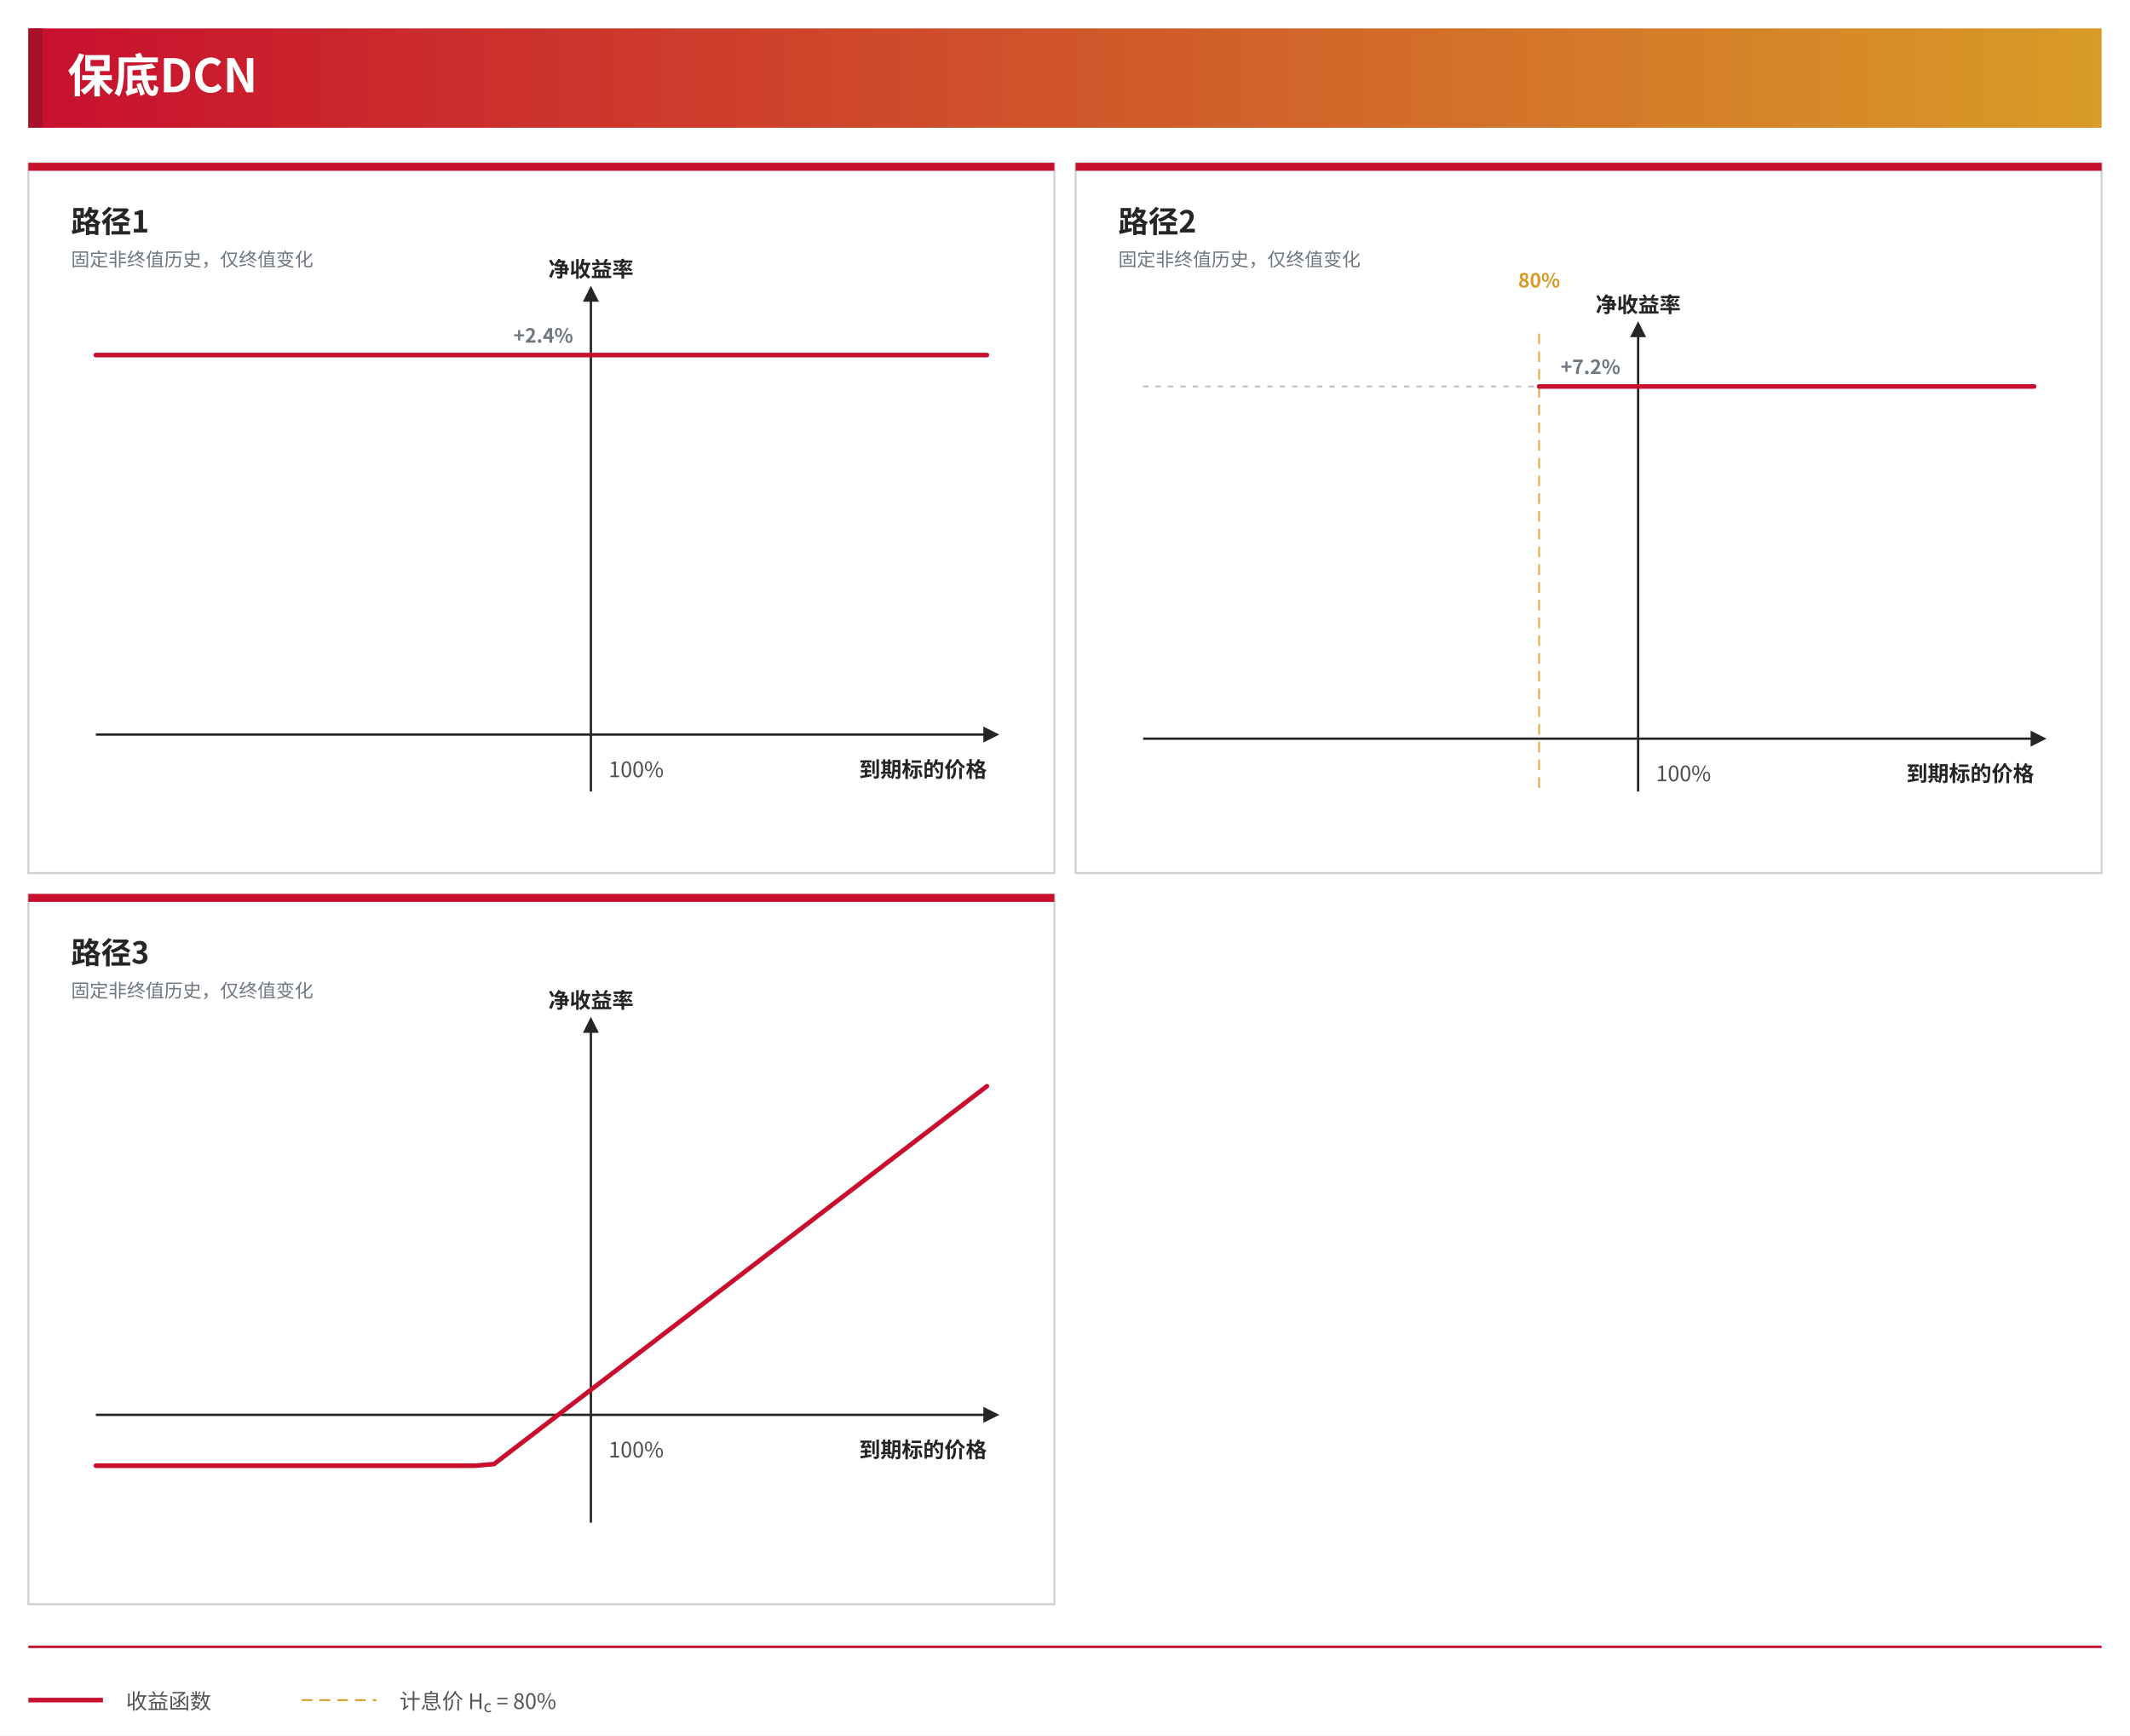
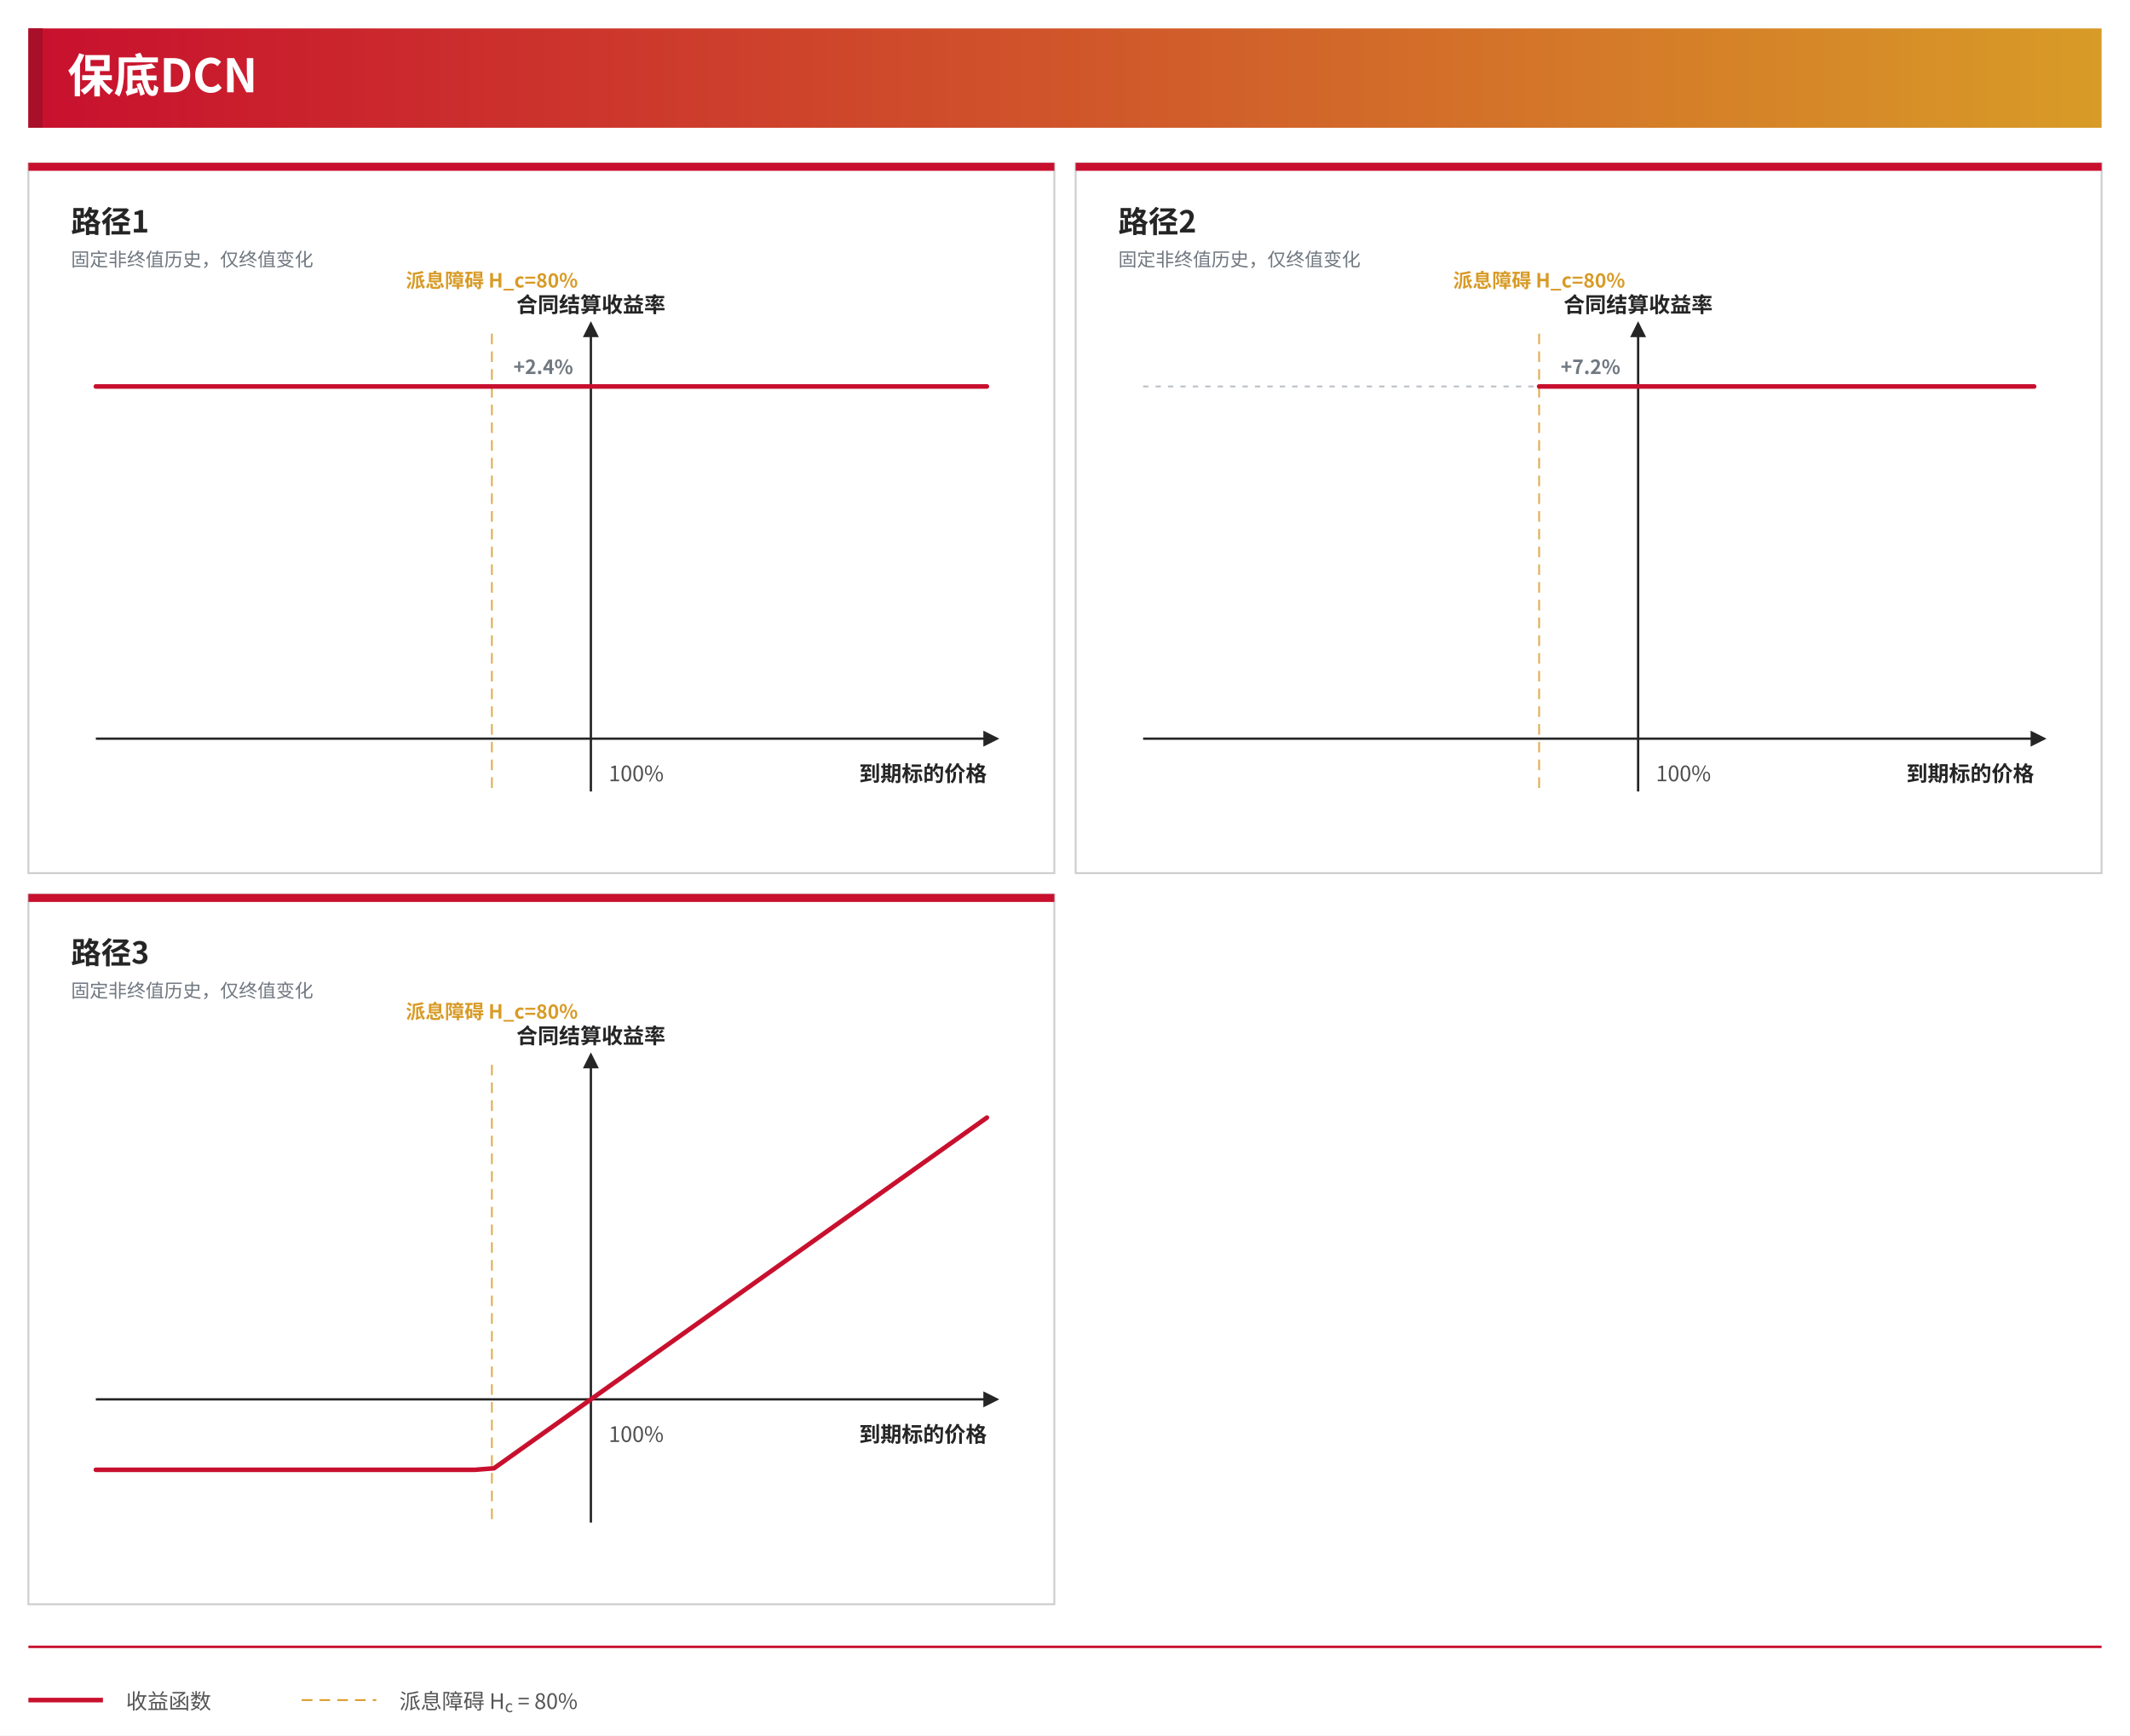
<svg xmlns="http://www.w3.org/2000/svg" width="1200" height="978" viewBox="0 0 1200 978" role="img" aria-labelledby="title desc">
  <defs>
    <linearGradient id="everbright-red-gold" x1="0" y1="0" x2="1" y2="0">
      <stop offset="0" stop-color="#C8102E" />
      <stop offset="1" stop-color="#D89B27" />
    </linearGradient>
    <style>
  .cn{font-family:"PingFang SC","Microsoft YaHei","Noto Sans CJK SC",Arial,sans-serif}.card{fill:#fff;stroke:#CFCFCF;stroke-width:1.1}.card-accent{stroke:#C8102E;stroke-width:4.5}.scenario-no{font-size:17px;font-weight:700;fill:#252525}.scenario-note{font-size:10.5px;fill:#6F7780}.axis-title{font-size:12px;font-weight:600;fill:#252525}.reference-label,.range-label{font-size:12px;fill:#4F4F4F}.axis{stroke:#252525;stroke-width:1.3}.axis-arrow{fill:#252525}.threshold{stroke-width:1;opacity:.82}.threshold-value{font-size:11px;font-weight:700}.payoff-guide{stroke:#B9BEC7;stroke-width:1;stroke-dasharray:3 4}.payoff-level-label{font-size:11px;font-weight:600;fill:#6F7780}.payoff-line{fill:none;stroke:#C8102E;stroke-width:2.6;stroke-linecap:round;stroke-linejoin:round}.payoff-jump{stroke:#C8102E;stroke-width:1.4;stroke-dasharray:4 3;fill:none}.curve-turn{fill:#6B3FA0;stroke:#fff;stroke-width:1.2}.curve-endpoint{stroke:#C8102E;stroke-width:1.7}.curve-endpoint.open{fill:#fff}.curve-endpoint.closed{fill:#C8102E}.global-legend{font-size:12px;fill:#555}.global-legend .token-sub{font-size:9px}
  </style>
  </defs>
  <rect width="1200" height="978" fill="#fff" />
  <rect x="16" y="16" width="1168" height="56" fill="url(#everbright-red-gold)" />
  <rect x="16" y="16" width="8" height="56" fill="#A80F28" />
  <text class="cn" x="38" y="52" fill="#fff" font-size="26" font-weight="700">保底DCN</text>
  <g data-path-card="0">
    <defs>
      <clipPath id="payoffer-card-clip-0">
        <rect x="20" y="96" width="570" height="392" />
      </clipPath>
    </defs>
    <rect class="card" x="16" y="92" width="578" height="400" />
    <line class="card-accent" x1="16" y1="94" x2="594" y2="94" />
    <g clip-path="url(#payoffer-card-clip-0)">
      <text class="cn scenario-no" x="40" y="131">路径1</text>
      <text class="cn scenario-note" x="40" y="150">固定非终值历史，仅终值变化</text>
-       <line class="payoff-guide" x1="54" y1="200.077" x2="556" y2="200.077" />
-       <text class="cn payoff-level-label" x="322.889" y="193.077" text-anchor="end">+2.4%</text>
-       <line class="axis" x1="54" y1="413.923" x2="556" y2="413.923" />
-       <line class="axis" x1="332.889" y1="168" x2="332.889" y2="446" />
-       <path class="axis-arrow" d="M332.889 161 L328.389 170 L337.389 170 Z" />
-       <path class="axis-arrow" d="M563 413.923 L554 409.423 L554 418.423 Z" />
-       <path class="payoff-line" d="M54 200.077 L64.681 200.077 L75.362 200.077 L86.043 200.077 L96.723 200.077 L107.404 200.077 L118.085 200.077 L128.766 200.077 L139.447 200.077 L150.128 200.077 L160.809 200.077 L171.489 200.077 L182.17 200.077 L192.851 200.077 L203.532 200.077 L214.213 200.077 L224.894 200.077 L235.575 200.077 L246.255 200.077 L256.936 200.077 L267.617 200.077 L278.298 200.077 L288.979 200.077 L299.66 200.077 L310.34 200.077 L321.021 200.077 L331.702 200.077 L342.383 200.077 L353.064 200.077 L363.745 200.077 L374.425 200.077 L385.106 200.077 L395.787 200.077 L406.468 200.077 L417.149 200.077 L427.83 200.077 L438.511 200.077 L449.192 200.077 L459.872 200.077 L470.553 200.077 L481.234 200.077 L491.915 200.077 L502.596 200.077 L513.277 200.077 L523.957 200.077 L534.638 200.077 L545.319 200.077 L556 200.077" />
-       <text class="cn axis-title" x="332.889" y="156" text-anchor="middle">净收益率</text>
-       <text class="cn reference-label" x="342.889" y="437.923" text-anchor="start">100%</text>
-       <text class="cn axis-title" x="556" y="437.923" text-anchor="end">到期标的价格</text>
+       <line class="payoff-guide" x1="54" y1="217.769" x2="556" y2="217.769" />
+       <text class="cn payoff-level-label" x="322.889" y="210.769" text-anchor="end">+2.4%</text>
+       <line class="axis" x1="54" y1="416.231" x2="556" y2="416.231" />
+       <line class="axis" x1="332.889" y1="188" x2="332.889" y2="446" />
+       <path class="axis-arrow" d="M332.889 181 L328.389 190 L337.389 190 Z" />
+       <path class="axis-arrow" d="M563 416.231 L554 411.731 L554 420.731 Z" />
+       <line class="threshold" style="stroke:#D89B27;stroke-dasharray:6 4" x1="277.111" y1="188" x2="277.111" y2="446" />
+       <text class="cn threshold-value" x="277.111" y="162" text-anchor="middle" style="fill:#D89B27">派息障碍 H_c=80%</text>
+       <path class="payoff-line" d="M54 217.769 L64.681 217.769 L75.362 217.769 L86.043 217.769 L96.723 217.769 L107.404 217.769 L118.085 217.769 L128.766 217.769 L139.447 217.769 L150.128 217.769 L160.809 217.769 L171.489 217.769 L182.17 217.769 L192.851 217.769 L203.532 217.769 L214.213 217.769 L224.894 217.769 L235.575 217.769 L246.255 217.769 L256.936 217.769 L267.617 217.769 L278.298 217.769 L288.979 217.769 L299.66 217.769 L310.34 217.769 L321.021 217.769 L331.702 217.769 L342.383 217.769 L353.064 217.769 L363.745 217.769 L374.425 217.769 L385.106 217.769 L395.787 217.769 L406.468 217.769 L417.149 217.769 L427.83 217.769 L438.511 217.769 L449.192 217.769 L459.872 217.769 L470.553 217.769 L481.234 217.769 L491.915 217.769 L502.596 217.769 L513.277 217.769 L523.957 217.769 L534.638 217.769 L545.319 217.769 L556 217.769" />
+       <text class="cn axis-title" x="332.889" y="176" text-anchor="middle">合同结算收益率</text>
+       <text class="cn reference-label" x="342.889" y="440.231" text-anchor="start">100%</text>
+       <text class="cn axis-title" x="556" y="440.231" text-anchor="end">到期标的价格</text>
    </g>
  </g>
  <g data-path-card="1">
    <defs>
      <clipPath id="payoffer-card-clip-1">
        <rect x="610" y="96" width="570" height="392" />
      </clipPath>
    </defs>
    <rect class="card" x="606" y="92" width="578" height="400" />
    <line class="card-accent" x1="606" y1="94" x2="1184" y2="94" />
    <g clip-path="url(#payoffer-card-clip-1)">
      <text class="cn scenario-no" x="630" y="131">路径2</text>
      <text class="cn scenario-note" x="630" y="150">固定非终值历史，仅终值变化</text>
      <line class="payoff-guide" x1="644" y1="217.769" x2="1146" y2="217.769" />
      <text class="cn payoff-level-label" x="912.889" y="210.769" text-anchor="end">+7.2%</text>
      <line class="axis" x1="644" y1="416.231" x2="1146" y2="416.231" />
      <line class="axis" x1="922.889" y1="188" x2="922.889" y2="446" />
      <path class="axis-arrow" d="M922.889 181 L918.389 190 L927.389 190 Z" />
      <path class="axis-arrow" d="M1153 416.231 L1144 411.731 L1144 420.731 Z" />
      <line class="threshold" style="stroke:#D89B27;stroke-dasharray:6 4" x1="867.111" y1="188" x2="867.111" y2="446" />
-       <text class="cn threshold-value" x="867.111" y="162" text-anchor="middle" style="fill:#D89B27">80%</text>
+       <text class="cn threshold-value" x="867.111" y="162" text-anchor="middle" style="fill:#D89B27">派息障碍 H_c=80%</text>
      <path class="payoff-line" d="M867.111 217.769 L873.045 217.769 L878.979 217.769 L884.913 217.769 L890.846 217.769 L896.78 217.769 L902.714 217.769 L908.648 217.769 L914.582 217.769 L920.515 217.769 L926.449 217.769 L932.383 217.769 L938.317 217.769 L944.251 217.769 L950.184 217.769 L956.118 217.769 L962.052 217.769 L967.986 217.769 L973.92 217.769 L979.853 217.769 L985.787 217.769 L991.721 217.769 L997.655 217.769 L1003.589 217.769 L1009.523 217.769 L1015.456 217.769 L1021.39 217.769 L1027.324 217.769 L1033.258 217.769 L1039.191 217.769 L1045.125 217.769 L1051.059 217.769 L1056.993 217.769 L1062.927 217.769 L1068.861 217.769 L1074.794 217.769 L1080.728 217.769 L1086.662 217.769 L1092.596 217.769 L1098.53 217.769 L1104.463 217.769 L1110.397 217.769 L1116.331 217.769 L1122.265 217.769 L1128.199 217.769 L1134.132 217.769 L1140.066 217.769 L1146 217.769" />
-       <text class="cn axis-title" x="922.889" y="176" text-anchor="middle">净收益率</text>
+       <text class="cn axis-title" x="922.889" y="176" text-anchor="middle">合同结算收益率</text>
      <text class="cn reference-label" x="932.889" y="440.231" text-anchor="start">100%</text>
      <text class="cn axis-title" x="1146" y="440.231" text-anchor="end">到期标的价格</text>
    </g>
  </g>
  <g data-path-card="2">
    <defs>
      <clipPath id="payoffer-card-clip-2">
        <rect x="20" y="508" width="570" height="392" />
      </clipPath>
    </defs>
    <rect class="card" x="16" y="504" width="578" height="400" />
    <line class="card-accent" x1="16" y1="506" x2="594" y2="506" />
    <g clip-path="url(#payoffer-card-clip-2)">
      <text class="cn scenario-no" x="40" y="543">路径3</text>
      <text class="cn scenario-note" x="40" y="562">固定非终值历史，仅终值变化</text>
-       <line class="axis" x1="54" y1="797.268" x2="556" y2="797.268" />
-       <line class="axis" x1="332.889" y1="580" x2="332.889" y2="858" />
-       <path class="axis-arrow" d="M332.889 573 L328.389 582 L337.389 582 Z" />
-       <path class="axis-arrow" d="M563 797.268 L554 792.768 L554 801.768 Z" />
-       <path class="payoff-line" d="M54 825.923 L64.681 825.923 L75.362 825.923 L86.043 825.923 L96.723 825.923 L107.404 825.923 L118.085 825.923 L128.766 825.923 L139.447 825.923 L150.128 825.923 L160.809 825.923 L171.489 825.923 L182.17 825.923 L192.851 825.923 L203.532 825.923 L214.213 825.923 L224.894 825.923 L235.575 825.923 L246.255 825.923 L256.936 825.923 L267.617 825.923 L278.298 825.013 L288.979 816.823 L299.66 808.633 L310.34 800.443 L321.021 792.254 L331.702 784.064 L342.383 775.874 L353.064 767.684 L363.745 759.494 L374.425 751.304 L385.106 743.115 L395.787 734.925 L406.468 726.735 L417.149 718.545 L427.83 710.355 L438.511 702.165 L449.192 693.976 L459.872 685.786 L470.553 677.596 L481.234 669.406 L491.915 661.216 L502.596 653.026 L513.277 644.836 L523.957 636.646 L534.638 628.457 L545.319 620.267 L556 612.077" />
-       <text class="cn axis-title" x="332.889" y="568" text-anchor="middle">净收益率</text>
-       <text class="cn reference-label" x="342.889" y="821.268" text-anchor="start">100%</text>
-       <text class="cn axis-title" x="556" y="821.268" text-anchor="end">到期标的价格</text>
+       <line class="axis" x1="54" y1="788.538" x2="556" y2="788.538" />
+       <line class="axis" x1="332.889" y1="600" x2="332.889" y2="858" />
+       <path class="axis-arrow" d="M332.889 593 L328.389 602 L337.389 602 Z" />
+       <path class="axis-arrow" d="M563 788.538 L554 784.038 L554 793.038 Z" />
+       <line class="threshold" style="stroke:#D89B27;stroke-dasharray:6 4" x1="277.111" y1="600" x2="277.111" y2="858" />
+       <text class="cn threshold-value" x="277.111" y="574" text-anchor="middle" style="fill:#D89B27">派息障碍 H_c=80%</text>
+       <path class="payoff-line" d="M54 828.231 L64.681 828.231 L75.362 828.231 L86.043 828.231 L96.723 828.231 L107.404 828.231 L118.085 828.231 L128.766 828.231 L139.447 828.231 L150.128 828.231 L160.809 828.231 L171.489 828.231 L182.17 828.231 L192.851 828.231 L203.532 828.231 L214.213 828.231 L224.894 828.231 L235.575 828.231 L246.255 828.231 L256.936 828.231 L267.617 828.231 L278.298 827.386 L288.979 819.786 L299.66 812.185 L310.34 804.584 L321.021 796.984 L331.702 789.383 L342.383 781.782 L353.064 774.182 L363.745 766.581 L374.425 758.98 L385.106 751.38 L395.787 743.779 L406.468 736.178 L417.149 728.578 L427.83 720.977 L438.511 713.376 L449.192 705.776 L459.872 698.175 L470.553 690.574 L481.234 682.974 L491.915 675.373 L502.596 667.773 L513.277 660.172 L523.957 652.571 L534.638 644.971 L545.319 637.37 L556 629.769" />
+       <text class="cn axis-title" x="332.889" y="588" text-anchor="middle">合同结算收益率</text>
+       <text class="cn reference-label" x="342.889" y="812.538" text-anchor="start">100%</text>
+       <text class="cn axis-title" x="556" y="812.538" text-anchor="end">到期标的价格</text>
    </g>
  </g>
  <line x1="16" y1="928" x2="1184" y2="928" stroke="#C8102E" stroke-width="1.4" />
  <g class="cn" data-global-legend="true">
    <line x1="16" y1="958" x2="58" y2="958" stroke="#C8102E" stroke-width="2.6" />
    <text class="global-legend" x="71" y="963">收益函数</text>
    <line x1="170" y1="958" x2="212" y2="958" stroke="#D89B27" stroke-width="1" stroke-dasharray="6 4" />
-     <text class="global-legend" x="225" y="963">计息价 <tspan class="legend-token">H<tspan class="token-sub" baseline-shift="sub">c</tspan>
+     <text class="global-legend" x="225" y="963">派息障碍 <tspan class="legend-token">H<tspan class="token-sub" baseline-shift="sub">c</tspan>
      </tspan> = 80%</text>
  </g>
</svg>
